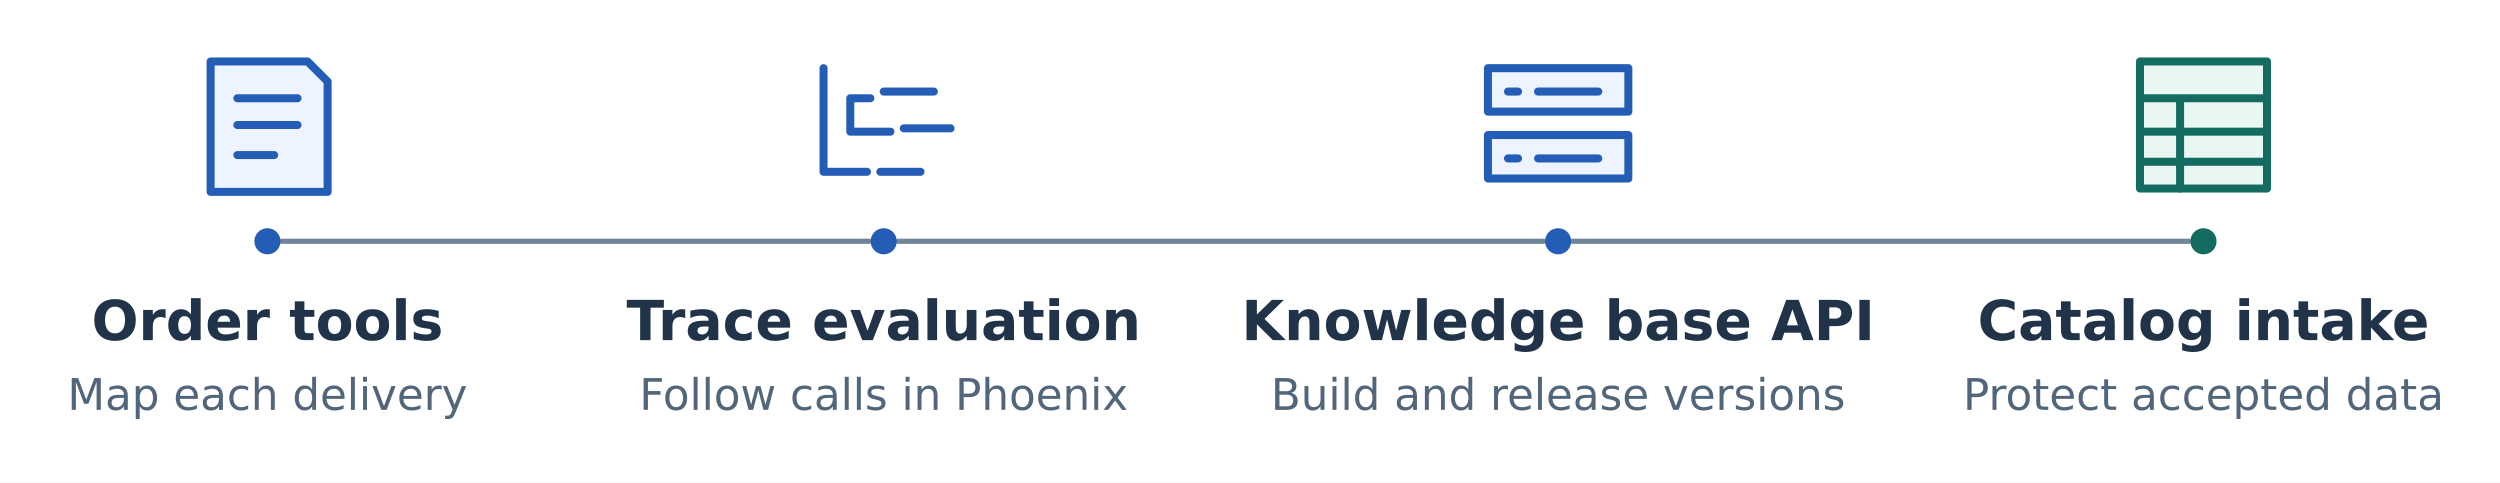
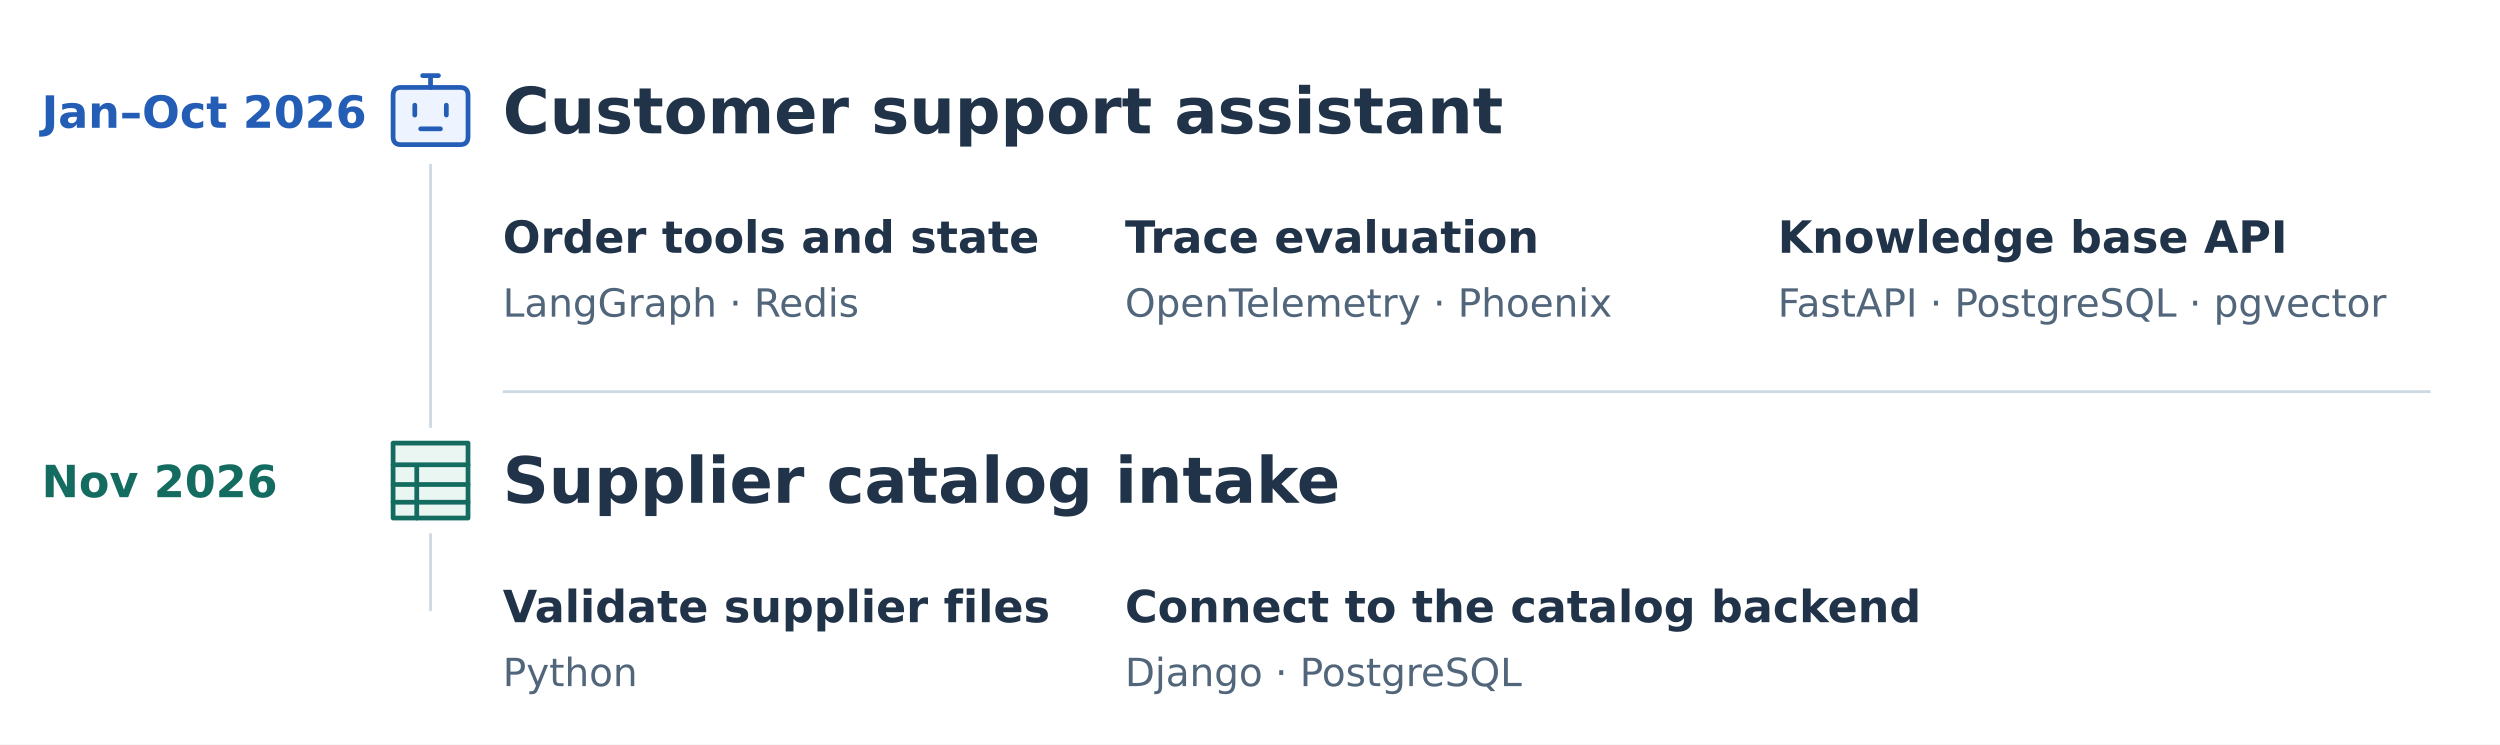
- <svg xmlns="http://www.w3.org/2000/svg" role="img" aria-labelledby="t d" width="860" height="166" viewBox="0 0 860 166">
-   <rect width="860" height="166" fill="#fff" />
+ <svg xmlns="http://www.w3.org/2000/svg" role="img" aria-labelledby="t d" width="900" height="268" viewBox="0 0 900 268">
+   <rect width="900" height="268" fill="#fff" />
  <defs>
    <marker id="tip" viewBox="0 0 8 8" refX="6.8" refY="4" markerWidth="5.5" markerHeight="5.5" orient="auto">
      <path d="M0 0L7 4L0 8Z" fill="#70859a" />
    </marker>
  </defs>
-   <g transform="translate(92 43) scale(1.15)" stroke="#245db5" stroke-width="2.4" stroke-linecap="round" stroke-linejoin="round">
-     <path d="M-17 -19H12L18 -13V20H-17Z" fill="#edf4ff" />
-     <path d="M-9 -8H9 M-9 0H9 M-9 9H2" fill="none" />
+   <path d="M155 39L155 220" stroke="#cdd9e2" fill="none" stroke-width="1" />
+   <circle cx="155" cy="40" r="19" fill="white" />
+   <g transform="translate(155 40) scale(0.71)" stroke="#245db5" stroke-width="2.4" stroke-linecap="round" stroke-linejoin="round">
+     <path d="M-19 -8Q-19 -12 -15 -12H15Q19 -12 19 -8V13Q19 17 15 17H-15Q-19 17 -19 13Z" fill="#edf4ff" />
+     <path d="M0 -12V-18 M-4 -18H4 M-8 -3V2 M8 -3V2 M-5 9H5" fill="none" />
  </g>
-   <path d="M97 83H299" fill="none" stroke="#70859a" stroke-width="1.8" stroke-linecap="round" stroke-linejoin="round" />
-   <circle cx="92" cy="83" r="4.5" fill="#245db5" />
-   <text x="92" y="117" text-anchor="middle" font-family="DejaVu Sans, Arial, sans-serif" font-weight="600" font-size="19" fill="#203349">Order tools</text>
-   <text x="92" y="141" text-anchor="middle" font-family="DejaVu Sans, Arial, sans-serif" font-weight="400" font-size="15" fill="#52667b">Map each delivery</text>
-   <g transform="translate(304 43) scale(1.15)" stroke="#245db5" stroke-width="2.4" stroke-linecap="round" stroke-linejoin="round">
-     <path d="M-18 -17V14H-5 M-10 -8V2H2 M-10 -8H-4 M0 -10H15 M6 1H20 M-1 14H11" fill="none" />
-   </g>
-   <path d="M309 83H531" fill="none" stroke="#70859a" stroke-width="1.8" stroke-linecap="round" stroke-linejoin="round" />
-   <circle cx="304" cy="83" r="4.5" fill="#245db5" />
-   <text x="304" y="117" text-anchor="middle" font-family="DejaVu Sans, Arial, sans-serif" font-weight="600" font-size="19" fill="#203349">Trace evaluation</text>
-   <text x="304" y="141" text-anchor="middle" font-family="DejaVu Sans, Arial, sans-serif" font-weight="400" font-size="15" fill="#52667b">Follow calls in Phoenix</text>
-   <g transform="translate(536 43) scale(1.15)" stroke="#245db5" stroke-width="2.4" stroke-linecap="round" stroke-linejoin="round">
-     <path d="M-21 -17H21V-4H-21Z M-21 3H21V16H-21Z" fill="#edf4ff" />
-     <path d="M-15 -10H-12 M-6 -10H12 M-15 10H-12 M-6 10H12" fill="none" />
-   </g>
-   <path d="M541 83H753" fill="none" stroke="#70859a" stroke-width="1.8" stroke-linecap="round" stroke-linejoin="round" />
-   <circle cx="536" cy="83" r="4.5" fill="#245db5" />
-   <text x="536" y="117" text-anchor="middle" font-family="DejaVu Sans, Arial, sans-serif" font-weight="600" font-size="19" fill="#203349">Knowledge base API</text>
-   <text x="536" y="141" text-anchor="middle" font-family="DejaVu Sans, Arial, sans-serif" font-weight="400" font-size="15" fill="#52667b">Build and release versions</text>
-   <g transform="translate(758 43) scale(1.15)" stroke="#146c61" stroke-width="2.4" stroke-linecap="round" stroke-linejoin="round">
+   <circle cx="155" cy="173" r="19" fill="white" />
+   <g transform="translate(155 173) scale(0.71)" stroke="#146c61" stroke-width="2.4" stroke-linecap="round" stroke-linejoin="round">
    <path d="M-19 -19H19V19H-19Z" fill="#eaf6f2" />
    <path d="M-19 -8H19 M-7 -8V19 M-19 2H19 M-19 11H19" fill="none" />
  </g>
-   <circle cx="758" cy="83" r="4.5" fill="#146c61" />
-   <text x="758" y="117" text-anchor="middle" font-family="DejaVu Sans, Arial, sans-serif" font-weight="600" font-size="19" fill="#203349">Catalog intake</text>
-   <text x="758" y="141" text-anchor="middle" font-family="DejaVu Sans, Arial, sans-serif" font-weight="400" font-size="15" fill="#52667b">Protect accepted data</text>
+   <text x="15" y="46" text-anchor="start" font-family="DejaVu Sans, Arial, sans-serif" font-weight="600" font-size="16" fill="#245db5">Jan–Oct 2026</text>
+   <text x="15" y="179" text-anchor="start" font-family="DejaVu Sans, Arial, sans-serif" font-weight="600" font-size="16" fill="#146c61">Nov 2026</text>
+   <text x="181" y="48" text-anchor="start" font-family="DejaVu Sans, Arial, sans-serif" font-weight="600" font-size="23" fill="#203349">Customer support assistant</text>
+   <text x="181" y="181" text-anchor="start" font-family="DejaVu Sans, Arial, sans-serif" font-weight="600" font-size="23" fill="#203349">Supplier catalog intake</text>
+   <text x="181" y="91" text-anchor="start" font-family="DejaVu Sans, Arial, sans-serif" font-weight="600" font-size="16" fill="#203349">Order tools and state</text>
+   <text x="181" y="114" text-anchor="start" font-family="DejaVu Sans, Arial, sans-serif" font-weight="400" font-size="14" fill="#52667b">LangGraph · Redis</text>
+   <text x="405" y="91" text-anchor="start" font-family="DejaVu Sans, Arial, sans-serif" font-weight="600" font-size="16" fill="#203349">Trace evaluation</text>
+   <text x="405" y="114" text-anchor="start" font-family="DejaVu Sans, Arial, sans-serif" font-weight="400" font-size="14" fill="#52667b">OpenTelemetry · Phoenix</text>
+   <text x="640" y="91" text-anchor="start" font-family="DejaVu Sans, Arial, sans-serif" font-weight="600" font-size="16" fill="#203349">Knowledge base API</text>
+   <text x="640" y="114" text-anchor="start" font-family="DejaVu Sans, Arial, sans-serif" font-weight="400" font-size="14" fill="#52667b">FastAPI · PostgreSQL · pgvector</text>
+   <path d="M181 141L875 141" stroke="#cdd9e2" fill="none" stroke-width="1" />
+   <text x="181" y="224" text-anchor="start" font-family="DejaVu Sans, Arial, sans-serif" font-weight="600" font-size="16" fill="#203349">Validate supplier files</text>
+   <text x="181" y="247" text-anchor="start" font-family="DejaVu Sans, Arial, sans-serif" font-weight="400" font-size="14" fill="#52667b">Python</text>
+   <text x="405" y="224" text-anchor="start" font-family="DejaVu Sans, Arial, sans-serif" font-weight="600" font-size="16" fill="#203349">Connect to the catalog backend</text>
+   <text x="405" y="247" text-anchor="start" font-family="DejaVu Sans, Arial, sans-serif" font-weight="400" font-size="14" fill="#52667b">Django · PostgreSQL</text>
</svg>
